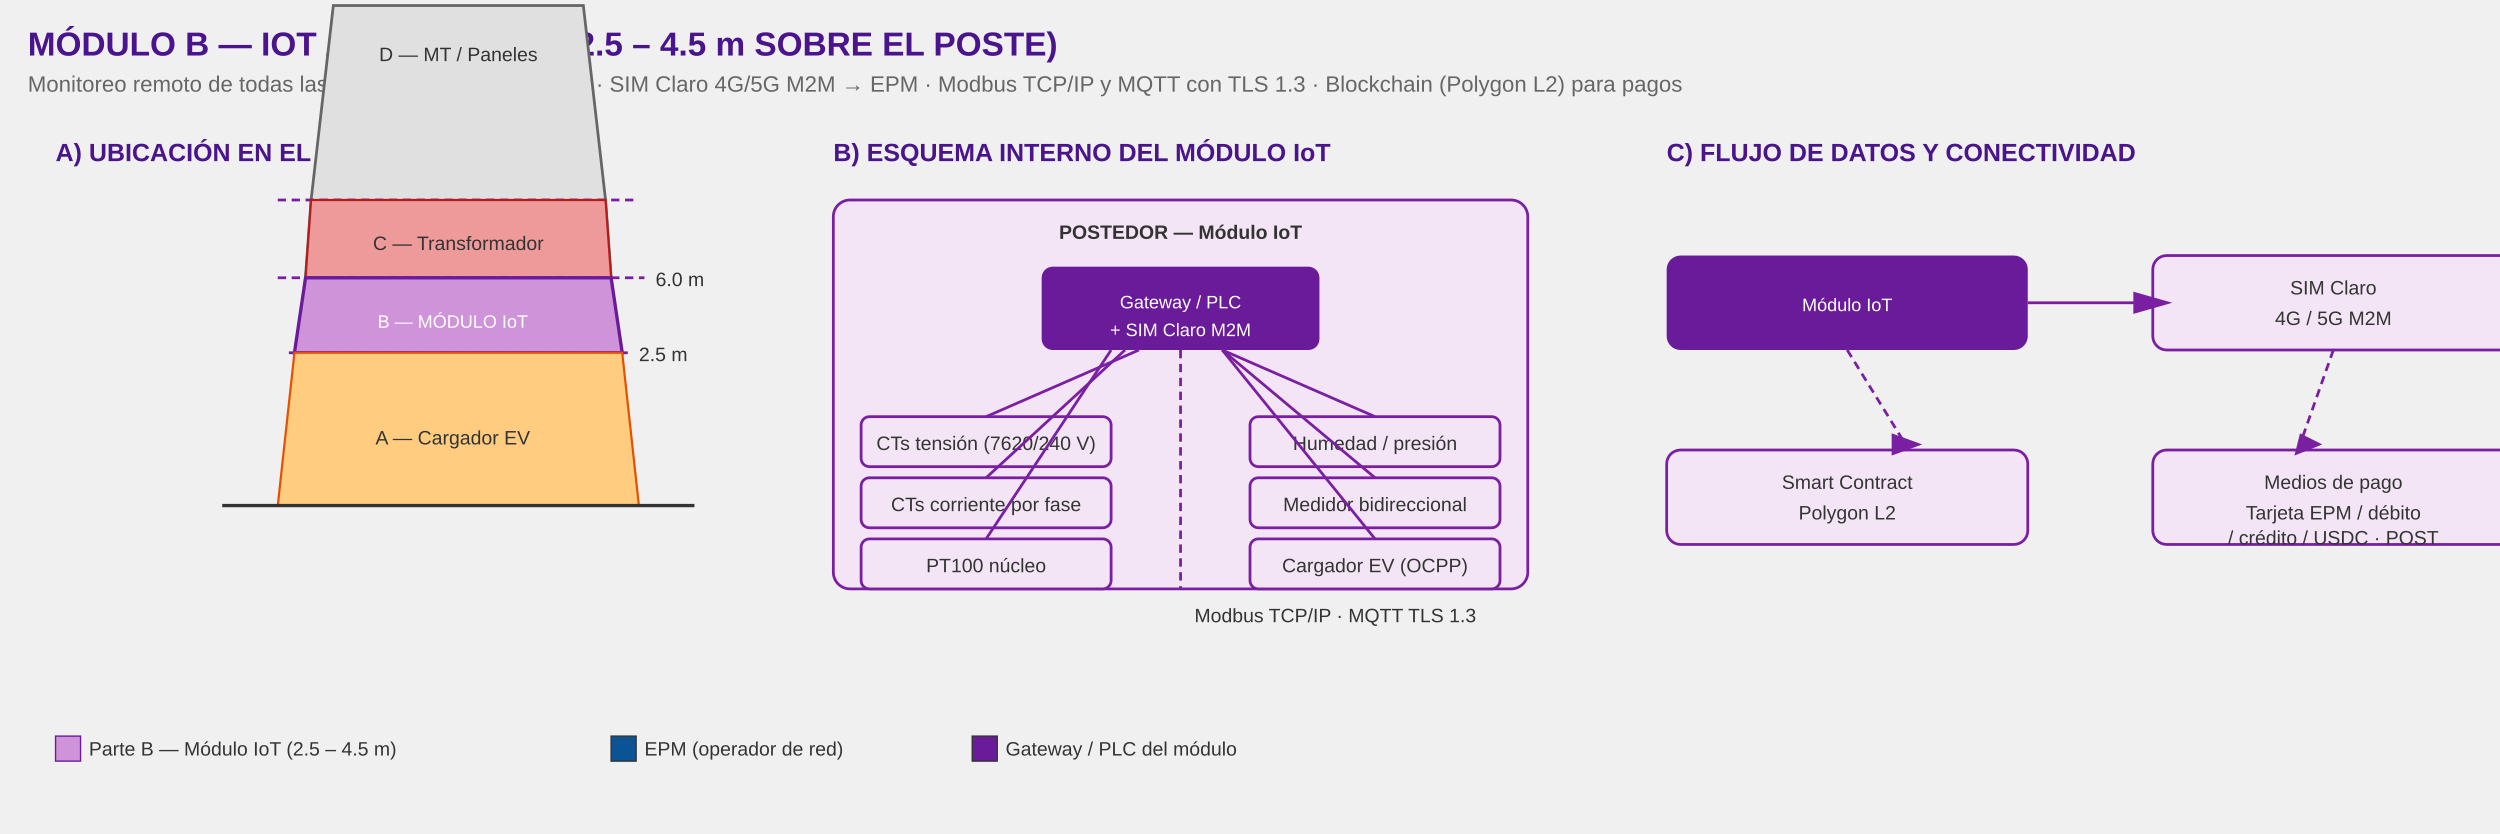
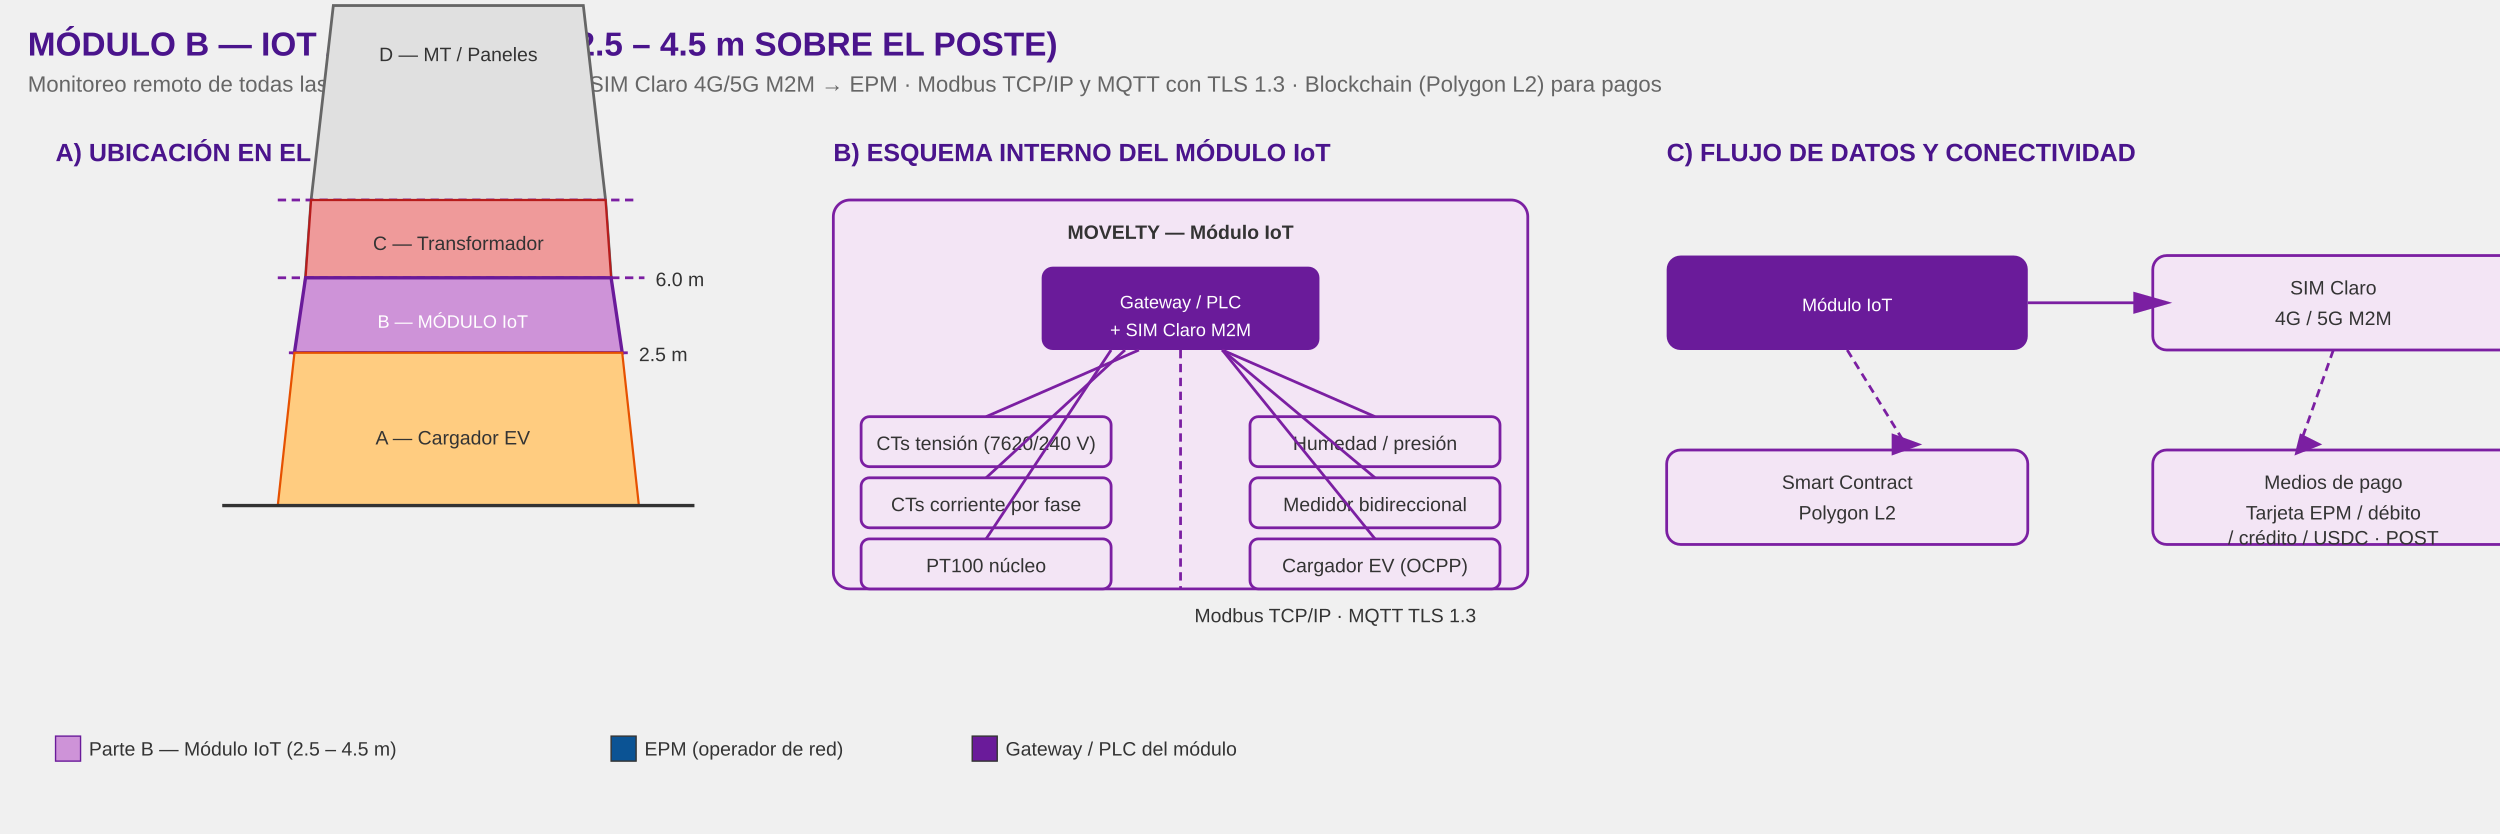
<svg xmlns="http://www.w3.org/2000/svg" width="900mm" height="300mm" viewBox="0 0 900 300" version="1.1">
  <style>
    .t { font-family: Arial, Helvetica, sans-serif; }
    .title { font-size: 12px; font-weight: bold; fill: #4A148C; }
    .sub { font-size: 8px; fill: #666; }
    .hdr { font-size: 9px; font-weight: bold; fill: #4A148C; }
    .lbl { font-size: 7px; fill: #333; }
    .lblw { font-size: 6.5px; fill: #fff; }
    .good { font-size: 7px; fill: #1b5e20; }
    .wire { stroke: #7b1fa2; stroke-width: 1; fill: none; }
    .dash { stroke: #7b1fa2; stroke-width: 1; stroke-dasharray: 3 2; fill: none; }
    .box { fill: #f3e5f5; stroke: #7b1fa2; stroke-width: 1; }
    .boxw { fill: #6a1b9a; }
  </style>
  <text x="10" y="20" class="t title">MÓDULO B — IOT / TELEMETRÍA (2.5 – 4.5 m SOBRE EL POSTE)</text>
-   <text x="10" y="33" class="t sub">Monitoreo remoto de todas las variables del POSTEDOR · SIM Claro 4G/5G M2M → EPM · Modbus TCP/IP y MQTT con TLS 1.3 · Blockchain (Polygon L2) para pagos</text>
+   <text x="10" y="33" class="t sub">Monitoreo remoto de todas las variables del MOVELTY · SIM Claro 4G/5G M2M → EPM · Modbus TCP/IP y MQTT con TLS 1.3 · Blockchain (Polygon L2) para pagos</text>
  <text x="20" y="58" class="t hdr">A) UBICACIÓN EN EL POSTE</text>
  <g transform="translate(40,72)">
    <path d="M80,-70 L170,-70 L178,0 L182,55 L68,55 L72,0 Z" fill="#e0e0e0" stroke="#666" stroke-width="1" />
    <text x="125" y="-50" class="t lbl" text-anchor="middle">D — MT / Paneles</text>
    <line x1="60" y1="0" x2="190" y2="0" class="dash" />
    <path d="M72,0 L178,0 L180,28 L70,28 Z" fill="#ef9a9a" stroke="#b71c1c" stroke-width="0.8" />
    <text x="125" y="18" class="t lbl" text-anchor="middle">C — Transformador</text>
    <line x1="60" y1="28" x2="192" y2="28" class="dash" />
    <text x="196" y="31" class="t lbl">6.0 m</text>
    <path d="M70,28 L180,28 L184,55 L66,55 Z" fill="#ce93d8" stroke="#6a1b9a" stroke-width="1.2" />
    <text x="123" y="46" class="t lblw" text-anchor="middle">B — MÓDULO IoT</text>
    <line x1="64" y1="55" x2="186" y2="55" class="dash" />
    <text x="190" y="58" class="t lbl">2.5 m</text>
    <path d="M66,55 L184,55 L190,110 L60,110 Z" fill="#ffcc80" stroke="#e65100" stroke-width="0.8" />
    <text x="123" y="88" class="t lbl" text-anchor="middle">A — Cargador EV</text>
    <line x1="40" y1="110" x2="210" y2="110" stroke="#333" stroke-width="1.2" />
  </g>
  <text x="300" y="58" class="t hdr">B) ESQUEMA INTERNO DEL MÓDULO IoT</text>
  <g transform="translate(300,72)">
    <rect x="0" y="0" width="250" height="140" rx="6" class="box" />
-     <text x="125" y="14" class="t lbl" text-anchor="middle" font-weight="bold">POSTEDOR — Módulo IoT</text>
+     <text x="125" y="14" class="t lbl" text-anchor="middle" font-weight="bold">MOVELTY — Módulo IoT</text>
    <rect x="75" y="24" width="100" height="30" rx="4" fill="#6a1b9a" />
    <text x="125" y="39" class="t lblw" text-anchor="middle">Gateway / PLC</text>
    <text x="125" y="49" class="t lblw" text-anchor="middle">+ SIM Claro M2M</text>
    <rect x="10" y="78" width="90" height="18" rx="3" class="box" />
    <text x="55" y="90" class="t lbl" text-anchor="middle">CTs tensión (7620/240 V)</text>
    <rect x="10" y="100" width="90" height="18" rx="3" class="box" />
    <text x="55" y="112" class="t lbl" text-anchor="middle">CTs corriente por fase</text>
    <rect x="10" y="122" width="90" height="18" rx="3" class="box" />
    <text x="55" y="134" class="t lbl" text-anchor="middle">PT100 núcleo</text>
    <rect x="150" y="78" width="90" height="18" rx="3" class="box" />
    <text x="195" y="90" class="t lbl" text-anchor="middle">Humedad / presión</text>
    <rect x="150" y="100" width="90" height="18" rx="3" class="box" />
    <text x="195" y="112" class="t lbl" text-anchor="middle">Medidor bidireccional</text>
    <rect x="150" y="122" width="90" height="18" rx="3" class="box" />
    <text x="195" y="134" class="t lbl" text-anchor="middle">Cargador EV (OCPP)</text>
    <line x1="55" y1="78" x2="110" y2="54" class="wire" />
    <line x1="55" y1="100" x2="105" y2="54" class="wire" />
    <line x1="55" y1="122" x2="100" y2="54" class="wire" />
    <line x1="195" y1="78" x2="140" y2="54" class="wire" />
    <line x1="195" y1="100" x2="140" y2="54" class="wire" />
    <line x1="195" y1="122" x2="140" y2="54" class="wire" />
    <line x1="125" y1="54" x2="125" y2="140" class="dash" />
    <text x="130" y="152" class="t lbl">Modbus TCP/IP · MQTT TLS 1.3</text>
  </g>
  <text x="600" y="58" class="t hdr">C) FLUJO DE DATOS Y CONECTIVIDAD</text>
  <g transform="translate(600,72)">
    <rect x="0" y="20" width="130" height="34" rx="5" class="boxw" />
    <text x="65" y="40" class="t lblw" text-anchor="middle">Módulo IoT</text>
    <rect x="175" y="20" width="130" height="34" rx="5" class="box" />
    <text x="240" y="34" class="t lbl" text-anchor="middle">SIM Claro</text>
    <text x="240" y="45" class="t lbl" text-anchor="middle">4G / 5G M2M</text>
    <rect x="350" y="20" width="130" height="34" rx="5" fill="#0b5394" />
    <text x="415" y="34" class="t lblw" text-anchor="middle">EPM</text>
    <text x="415" y="45" class="t lblw" text-anchor="middle">telemedición/telecontrol</text>
    <line x1="130" y1="37" x2="173" y2="37" class="wire" />
    <polygon points="168,33 182,37 168,41" fill="#7b1fa2" />
    <line x1="305" y1="37" x2="348" y2="37" class="wire" />
    <polygon points="343,33 357,37 343,41" fill="#7b1fa2" />
    <rect x="0" y="90" width="130" height="34" rx="5" class="box" />
    <text x="65" y="104" class="t lbl" text-anchor="middle">Smart Contract</text>
    <text x="65" y="115" class="t lbl" text-anchor="middle">Polygon L2</text>
    <rect x="175" y="90" width="130" height="34" rx="5" class="box" />
    <text x="240" y="104" class="t lbl" text-anchor="middle">Medios de pago</text>
    <text x="240" y="115" class="t lbl" text-anchor="middle">Tarjeta EPM / débito</text>
    <text x="240" y="124" class="t lbl" text-anchor="middle">/ crédito / USDC · POST</text>
    <line x1="65" y1="54" x2="86" y2="88" class="dash" />
    <polygon points="81,84 92,88 81,92" fill="#7b1fa2" />
    <line x1="240" y1="54" x2="228" y2="88" class="dash" />
    <polygon points="228,84 226,92 236,88" fill="#7b1fa2" />
  </g>
  <g transform="translate(20,270)">
    <rect x="0" y="-5" width="9" height="9" fill="#ce93d8" stroke="#6a1b9a" stroke-width="0.5" />
    <text x="12" y="2" class="t lbl">Parte B — Módulo IoT (2.5 – 4.5 m)</text>
    <rect x="200" y="-5" width="9" height="9" fill="#0b5394" stroke="#333" stroke-width="0.5" />
    <text x="212" y="2" class="t lbl">EPM (operador de red)</text>
    <rect x="330" y="-5" width="9" height="9" fill="#6a1b9a" stroke="#333" stroke-width="0.5" />
    <text x="342" y="2" class="t lbl">Gateway / PLC del módulo</text>
  </g>
</svg>
